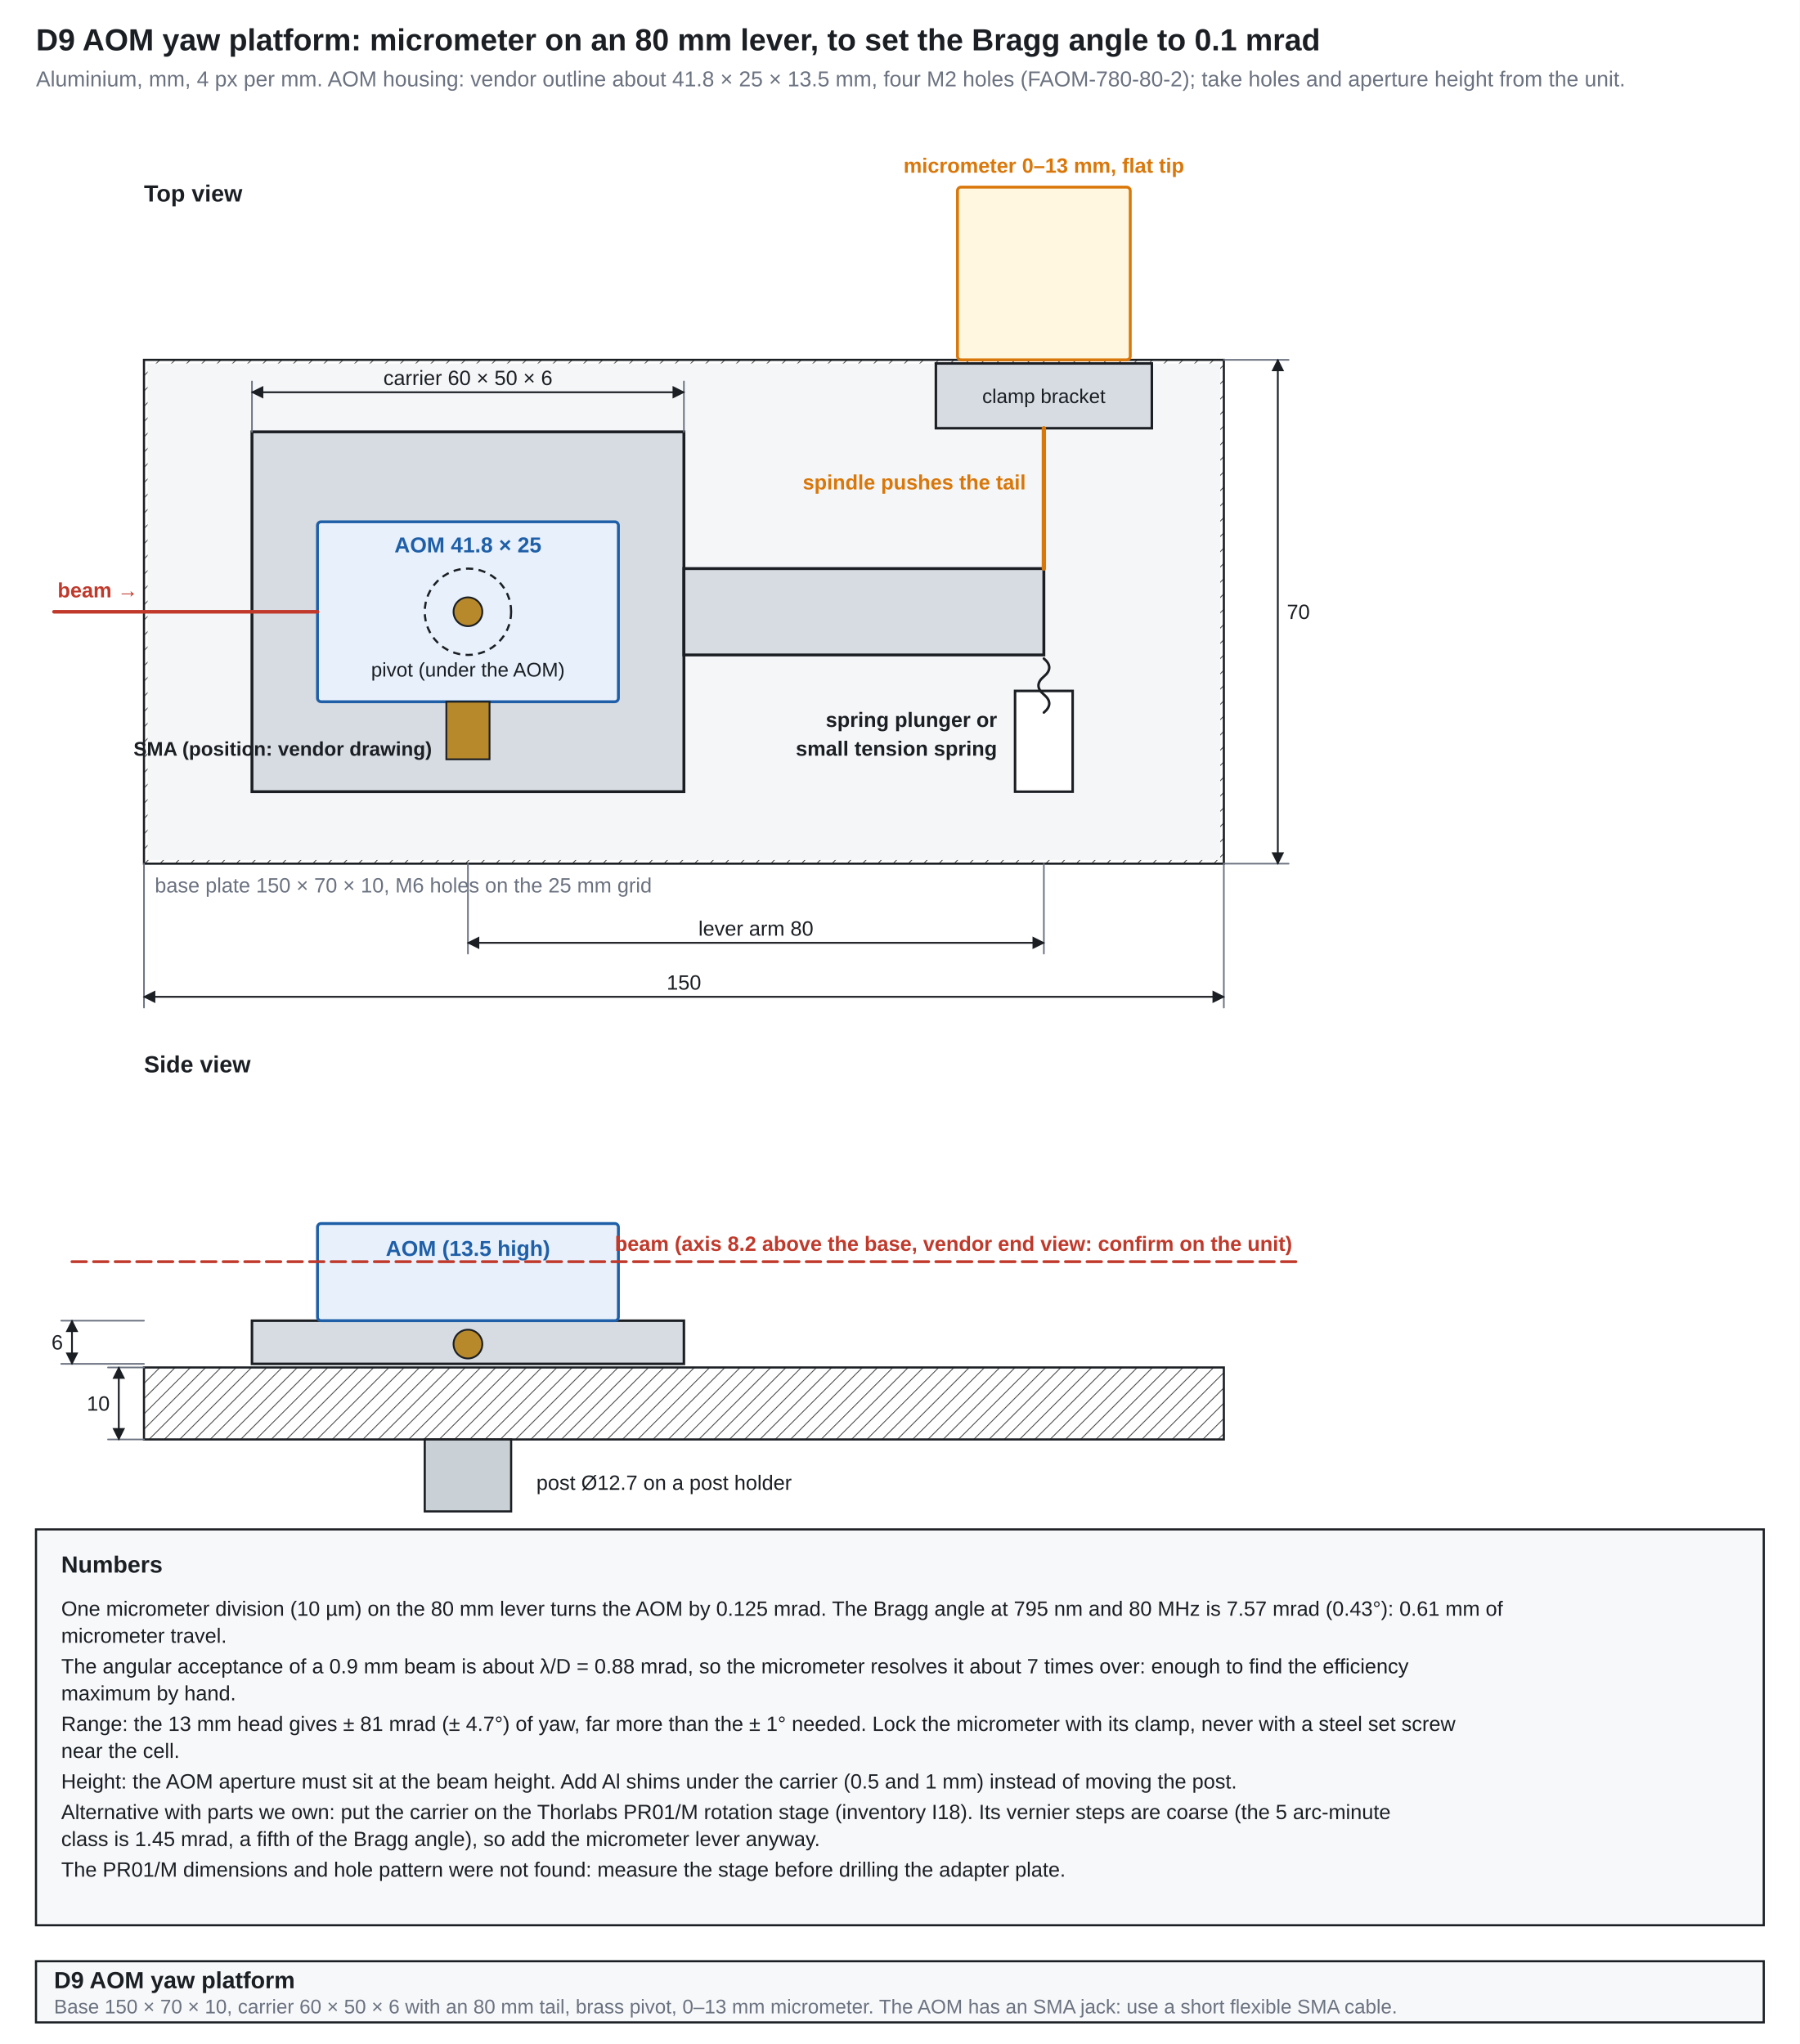
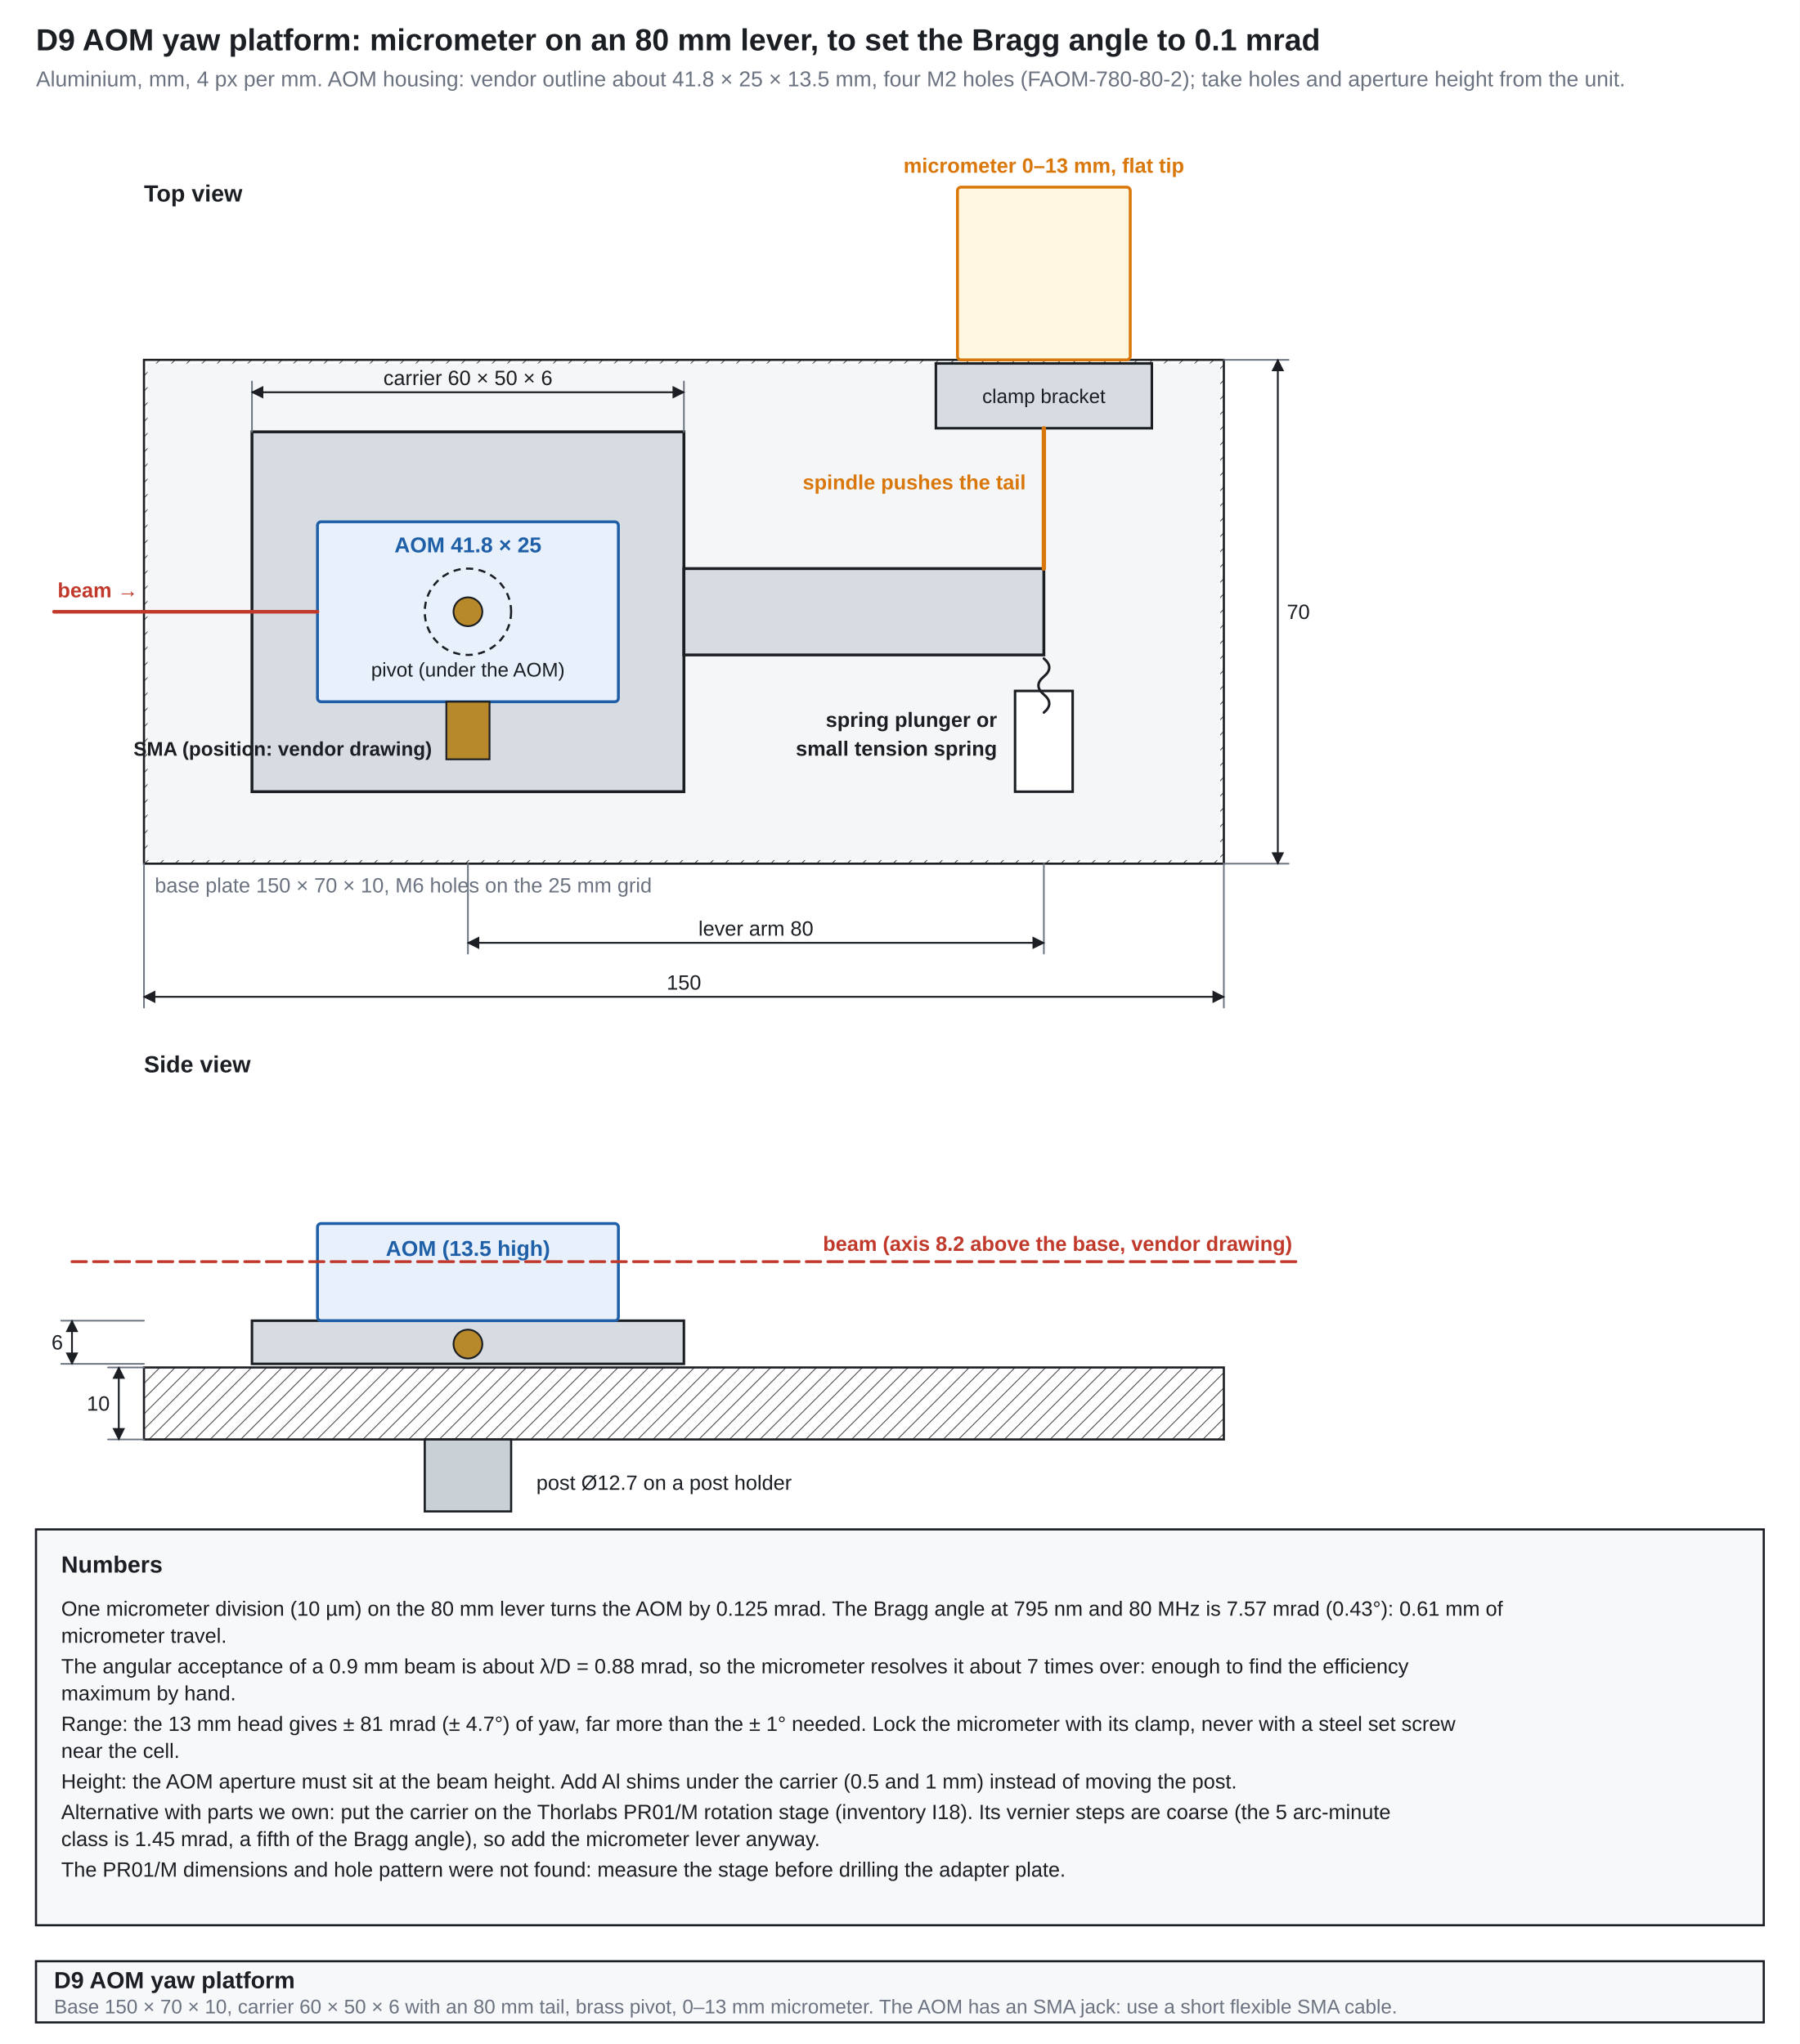
<svg xmlns="http://www.w3.org/2000/svg" viewBox="0 0 1000 1136" role="img" aria-labelledby="t d" font-family="Segoe UI, Arial, Helvetica, sans-serif">
  <defs>
    <pattern id="hatch" width="6" height="6" patternUnits="userSpaceOnUse" patternTransform="rotate(45)">
      <line x1="0" y1="0" x2="0" y2="6" stroke="#555" stroke-width="1" />
    </pattern>
    <pattern id="hatchf" width="4" height="4" patternUnits="userSpaceOnUse" patternTransform="rotate(-45)">
      <line x1="0" y1="0" x2="0" y2="4" stroke="#888" stroke-width="0.8" />
    </pattern>
    <pattern id="dots" width="5" height="5" patternUnits="userSpaceOnUse">
      <circle cx="2" cy="2" r="0.8" fill="#999" />
    </pattern>
    <marker id="arr" viewBox="0 0 10 10" refX="9" refY="5" markerWidth="7" markerHeight="7" orient="auto-start-reverse">
      <path d="M0 0 L10 5 L0 10 z" fill="#1b1f24" />
    </marker>
    <marker id="arrg" viewBox="0 0 10 10" refX="9" refY="5" markerWidth="7" markerHeight="7" orient="auto-start-reverse">
      <path d="M0 0 L10 5 L0 10 z" fill="#6b7280" />
    </marker>
  </defs>
  <rect width="1000" height="1136" fill="#ffffff" />
  <text x="20.00" y="28.00" font-size="17" text-anchor="start" fill="#1b1f24" font-weight="700">D9  AOM yaw platform: micrometer on an 80 mm lever, to set the Bragg angle to 0.1 mrad</text>
  <text x="20.00" y="48.00" font-size="12" text-anchor="start" fill="#6b7280">Aluminium, mm, 4 px per mm. AOM housing: vendor outline about 41.8 × 25 × 13.5 mm, four M2 holes (FAOM-780-80-2); take holes and aperture height from the unit.</text>
  <text x="80.00" y="112.00" font-size="13" text-anchor="start" fill="#1b1f24" font-weight="700">Top view</text>
  <rect x="80.00" y="200.00" width="600.00" height="280.00" rx="0" fill="url(#hatch)" stroke="#1b1f24" stroke-width="1.2" />
  <rect x="82.00" y="202.00" width="596.00" height="276.00" rx="0" fill="#f5f6f8" stroke="none" stroke-width="0" />
  <text x="86.00" y="496.00" font-size="11.5" text-anchor="start" fill="#6b7280">base plate 150 × 70 × 10, M6 holes on the 25 mm grid</text>
  <rect x="140.00" y="240.00" width="240.00" height="200.00" rx="0" fill="#d7dce2" stroke="#1b1f24" stroke-width="1.6" />
  <rect x="380.00" y="316.00" width="200.00" height="48.00" rx="0" fill="#d7dce2" stroke="#1b1f24" stroke-width="1.6" />
  <rect x="176.40" y="290.00" width="167.20" height="100.00" rx="2" fill="#e8f1fb" stroke="#1f5fa8" stroke-width="1.6" />
  <text x="260.00" y="307.00" font-size="12" text-anchor="middle" fill="#1f5fa8" font-weight="700">AOM 41.8 × 25</text>
  <circle cx="260.00" cy="340.00" r="24.00" fill="none" stroke="#1b1f24" stroke-width="1.2" stroke-dasharray="4 3" />
  <circle cx="260.00" cy="340.00" r="8.00" fill="#b8892b" stroke="#1b1f24" stroke-width="1.0" />
  <text x="260.00" y="376.00" font-size="11" text-anchor="middle" fill="#1b1f24">pivot (under the AOM)</text>
  <rect x="248.00" y="390.00" width="24.00" height="32.00" rx="0" fill="#b8892b" stroke="#1b1f24" stroke-width="1.0" />
  <text x="240.00" y="420.00" font-size="11" text-anchor="end" fill="#1b1f24" font-weight="700">SMA (position: vendor drawing)</text>
  <line x1="30.00" y1="340.00" x2="176.40" y2="340.00" stroke="#c0392b" stroke-width="2.0" stroke-linecap="round" />
  <text x="32.00" y="332.00" font-size="11.5" text-anchor="start" fill="#c0392b" font-weight="700">beam →</text>
  <rect x="532.00" y="104.00" width="96.00" height="96.00" rx="2" fill="#fff7e0" stroke="#d9770a" stroke-width="1.6" />
  <text x="580.00" y="96.00" font-size="11.5" text-anchor="middle" fill="#d9770a" font-weight="700">micrometer 0–13 mm, flat tip</text>
  <rect x="520.00" y="202.00" width="120.00" height="36.00" rx="0" fill="#d7dce2" stroke="#1b1f24" stroke-width="1.4" />
  <text x="580.00" y="224.00" font-size="11" text-anchor="middle" fill="#1b1f24">clamp bracket</text>
  <line x1="580.00" y1="238.00" x2="580.00" y2="316.00" stroke="#d9770a" stroke-width="2.4" stroke-linecap="round" />
  <text x="570.00" y="272.00" font-size="11.5" text-anchor="end" fill="#d9770a" font-weight="700">spindle pushes the tail</text>
  <rect x="564.00" y="384.00" width="32.00" height="56.00" rx="0" fill="#fff" stroke="#1b1f24" stroke-width="1.4" />
  <path d="M 580.0 366.0 q 6 5 0 10 q -6 5 0 10 q 6 5 0 10" fill="none" stroke="#1b1f24" stroke-width="1.4" stroke-linejoin="round" stroke-linecap="round" />
  <text x="554.00" y="404.00" font-size="11.5" text-anchor="end" fill="#1b1f24" font-weight="700">spring plunger or</text>
  <text x="554.00" y="420.00" font-size="11.5" text-anchor="end" fill="#1b1f24" font-weight="700">small tension spring</text>
  <line x1="260.00" y1="480.00" x2="260.00" y2="530.00" stroke="#6b7280" stroke-width="0.9" stroke-linecap="round" />
  <line x1="580.00" y1="480.00" x2="580.00" y2="530.00" stroke="#6b7280" stroke-width="0.9" stroke-linecap="round" />
  <line x1="260.00" y1="524.00" x2="580.00" y2="524.00" stroke="#1b1f24" stroke-width="1" marker-start="url(#arr)" marker-end="url(#arr)" />
  <text x="420.00" y="520.00" font-size="11.5" text-anchor="middle" fill="#1b1f24">lever arm 80</text>
  <line x1="80.00" y1="480.00" x2="80.00" y2="560.00" stroke="#6b7280" stroke-width="0.9" stroke-linecap="round" />
  <line x1="680.00" y1="480.00" x2="680.00" y2="560.00" stroke="#6b7280" stroke-width="0.9" stroke-linecap="round" />
  <line x1="80.00" y1="554.00" x2="680.00" y2="554.00" stroke="#1b1f24" stroke-width="1" marker-start="url(#arr)" marker-end="url(#arr)" />
  <text x="380.00" y="550.00" font-size="11.5" text-anchor="middle" fill="#1b1f24">150</text>
  <line x1="680.00" y1="200.00" x2="716.00" y2="200.00" stroke="#6b7280" stroke-width="0.9" stroke-linecap="round" />
  <line x1="680.00" y1="480.00" x2="716.00" y2="480.00" stroke="#6b7280" stroke-width="0.9" stroke-linecap="round" />
  <line x1="710.00" y1="200.00" x2="710.00" y2="480.00" stroke="#1b1f24" stroke-width="1" marker-start="url(#arr)" marker-end="url(#arr)" />
  <text x="715.00" y="344.00" font-size="11.5" text-anchor="start" fill="#1b1f24">70</text>
  <line x1="140.00" y1="240.00" x2="140.00" y2="212.00" stroke="#6b7280" stroke-width="0.9" stroke-linecap="round" />
  <line x1="380.00" y1="240.00" x2="380.00" y2="212.00" stroke="#6b7280" stroke-width="0.9" stroke-linecap="round" />
  <line x1="140.00" y1="218.00" x2="380.00" y2="218.00" stroke="#1b1f24" stroke-width="1" marker-start="url(#arr)" marker-end="url(#arr)" />
  <text x="260.00" y="214.00" font-size="11.5" text-anchor="middle" fill="#1b1f24">carrier 60 × 50 × 6</text>
  <text x="80.00" y="596.00" font-size="13" text-anchor="start" fill="#1b1f24" font-weight="700">Side view</text>
  <rect x="80.00" y="760.00" width="600.00" height="40.00" rx="0" fill="url(#hatch)" stroke="#1b1f24" stroke-width="1.2" />
  <rect x="140.00" y="734.00" width="240.00" height="24.00" rx="0" fill="#d7dce2" stroke="#1b1f24" stroke-width="1.4" />
  <circle cx="260.00" cy="747.00" r="8.00" fill="#b8892b" stroke="#1b1f24" stroke-width="1.0" />
  <rect x="176.40" y="680.00" width="167.20" height="54.00" rx="2" fill="#e8f1fb" stroke="#1f5fa8" stroke-width="1.6" />
  <text x="260.00" y="698.00" font-size="12" text-anchor="middle" fill="#1f5fa8" font-weight="700">AOM (13.5 high)</text>
  <line x1="40.00" y1="701.20" x2="720.00" y2="701.20" stroke="#c0392b" stroke-width="1.6" stroke-dasharray="8 4" stroke-linecap="round" />
-   <text x="718.00" y="695.20" font-size="11.5" text-anchor="end" fill="#c0392b" font-weight="700">beam (axis 8.2 above the base, vendor end view: confirm on the unit)</text>
+   <text x="718.00" y="695.20" font-size="11.5" text-anchor="end" fill="#c0392b" font-weight="700">beam (axis 8.2 above the base, vendor drawing)</text>
  <rect x="236.00" y="800.00" width="48.00" height="40.00" rx="0" fill="#c9d0d6" stroke="#1b1f24" stroke-width="1.2" />
  <text x="298.00" y="828.00" font-size="11.5" text-anchor="start" fill="#1b1f24">post Ø12.7 on a post holder</text>
  <line x1="80.00" y1="760.00" x2="60.00" y2="760.00" stroke="#6b7280" stroke-width="0.9" stroke-linecap="round" />
  <line x1="80.00" y1="800.00" x2="60.00" y2="800.00" stroke="#6b7280" stroke-width="0.9" stroke-linecap="round" />
  <line x1="66.00" y1="760.00" x2="66.00" y2="800.00" stroke="#1b1f24" stroke-width="1" marker-start="url(#arr)" marker-end="url(#arr)" />
  <text x="61.00" y="784.00" font-size="11.5" text-anchor="end" fill="#1b1f24">10</text>
  <line x1="80.00" y1="734.00" x2="34.00" y2="734.00" stroke="#6b7280" stroke-width="0.9" stroke-linecap="round" />
  <line x1="80.00" y1="758.00" x2="34.00" y2="758.00" stroke="#6b7280" stroke-width="0.9" stroke-linecap="round" />
  <line x1="40.00" y1="734.00" x2="40.00" y2="758.00" stroke="#1b1f24" stroke-width="1" marker-start="url(#arr)" marker-end="url(#arr)" />
  <text x="35.00" y="750.00" font-size="11.5" text-anchor="end" fill="#1b1f24">6</text>
  <rect x="20.00" y="850.00" width="960.00" height="220.00" rx="0" fill="#f7f8fa" stroke="#1b1f24" stroke-width="1.2" />
  <text x="34.00" y="874.00" font-size="13" text-anchor="start" fill="#1b1f24" font-weight="700">Numbers</text>
  <text x="34.00" y="898.00" font-size="11.5" text-anchor="start" fill="#1b1f24">One micrometer division (10 µm) on the 80 mm lever turns the AOM by 0.125 mrad. The Bragg angle at 795 nm and 80 MHz is 7.57 mrad (0.43°): 0.61 mm of</text>
  <text x="34.00" y="913.00" font-size="11.5" text-anchor="start" fill="#1b1f24">micrometer travel.</text>
  <text x="34.00" y="930.00" font-size="11.5" text-anchor="start" fill="#1b1f24">The angular acceptance of a 0.9 mm beam is about λ/D = 0.88 mrad, so the micrometer resolves it about 7 times over: enough to find the efficiency</text>
  <text x="34.00" y="945.00" font-size="11.5" text-anchor="start" fill="#1b1f24">maximum by hand.</text>
  <text x="34.00" y="962.00" font-size="11.5" text-anchor="start" fill="#1b1f24">Range: the 13 mm head gives ± 81 mrad (± 4.7°) of yaw, far more than the ± 1° needed. Lock the micrometer with its clamp, never with a steel set screw</text>
  <text x="34.00" y="977.00" font-size="11.5" text-anchor="start" fill="#1b1f24">near the cell.</text>
  <text x="34.00" y="994.00" font-size="11.5" text-anchor="start" fill="#1b1f24">Height: the AOM aperture must sit at the beam height. Add Al shims under the carrier (0.5 and 1 mm) instead of moving the post.</text>
  <text x="34.00" y="1011.00" font-size="11.5" text-anchor="start" fill="#1b1f24">Alternative with parts we own: put the carrier on the Thorlabs PR01/M rotation stage (inventory I18). Its vernier steps are coarse (the 5 arc-minute</text>
  <text x="34.00" y="1026.00" font-size="11.5" text-anchor="start" fill="#1b1f24">class is 1.45 mrad, a fifth of the Bragg angle), so add the micrometer lever anyway.</text>
  <text x="34.00" y="1043.00" font-size="11.5" text-anchor="start" fill="#1b1f24">The PR01/M dimensions and hole pattern were not found: measure the stage before drilling the adapter plate.</text>
  <rect x="20.00" y="1090.00" width="960.00" height="34.00" rx="0" fill="#f7f8fa" stroke="#1b1f24" stroke-width="1.2" />
  <text x="30.00" y="1105.00" font-size="13" text-anchor="start" fill="#1b1f24" font-weight="700">D9  AOM yaw platform</text>
  <text x="30.00" y="1119.00" font-size="11" text-anchor="start" fill="#6b7280">Base 150 × 70 × 10, carrier 60 × 50 × 6 with an 80 mm tail, brass pivot, 0–13 mm micrometer. The AOM has an SMA jack: use a short flexible SMA cable.</text>
</svg>
